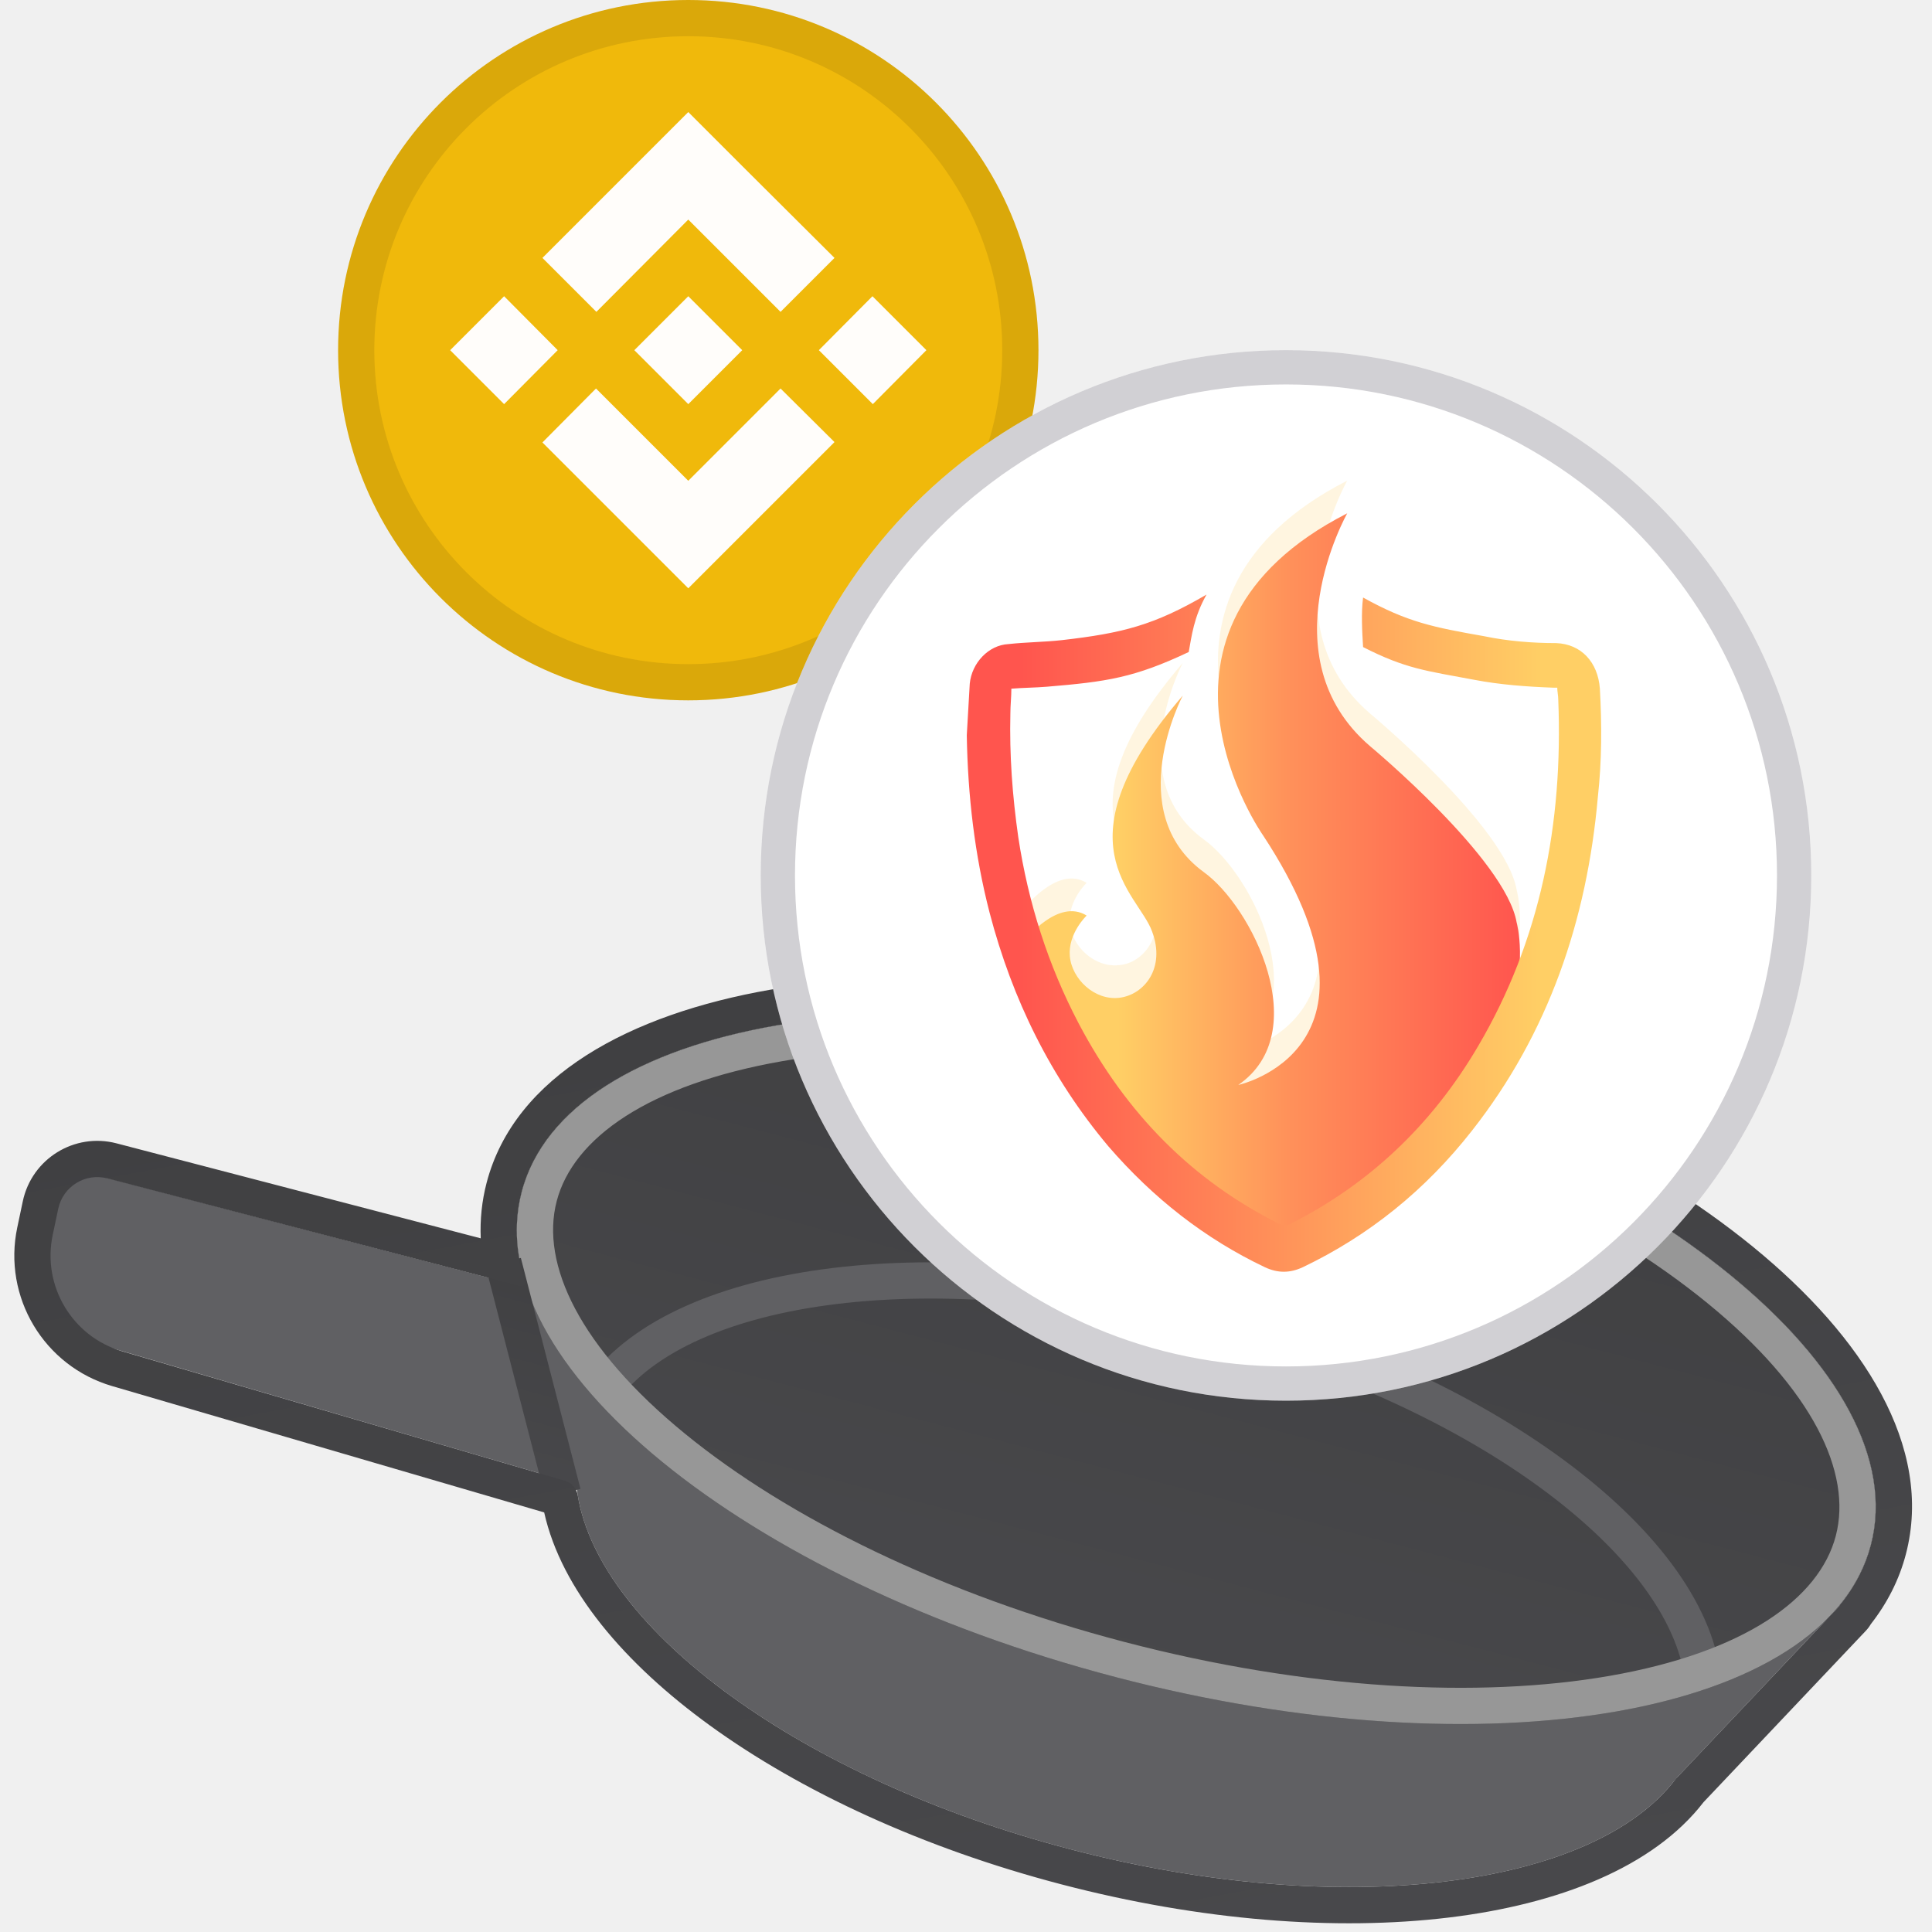
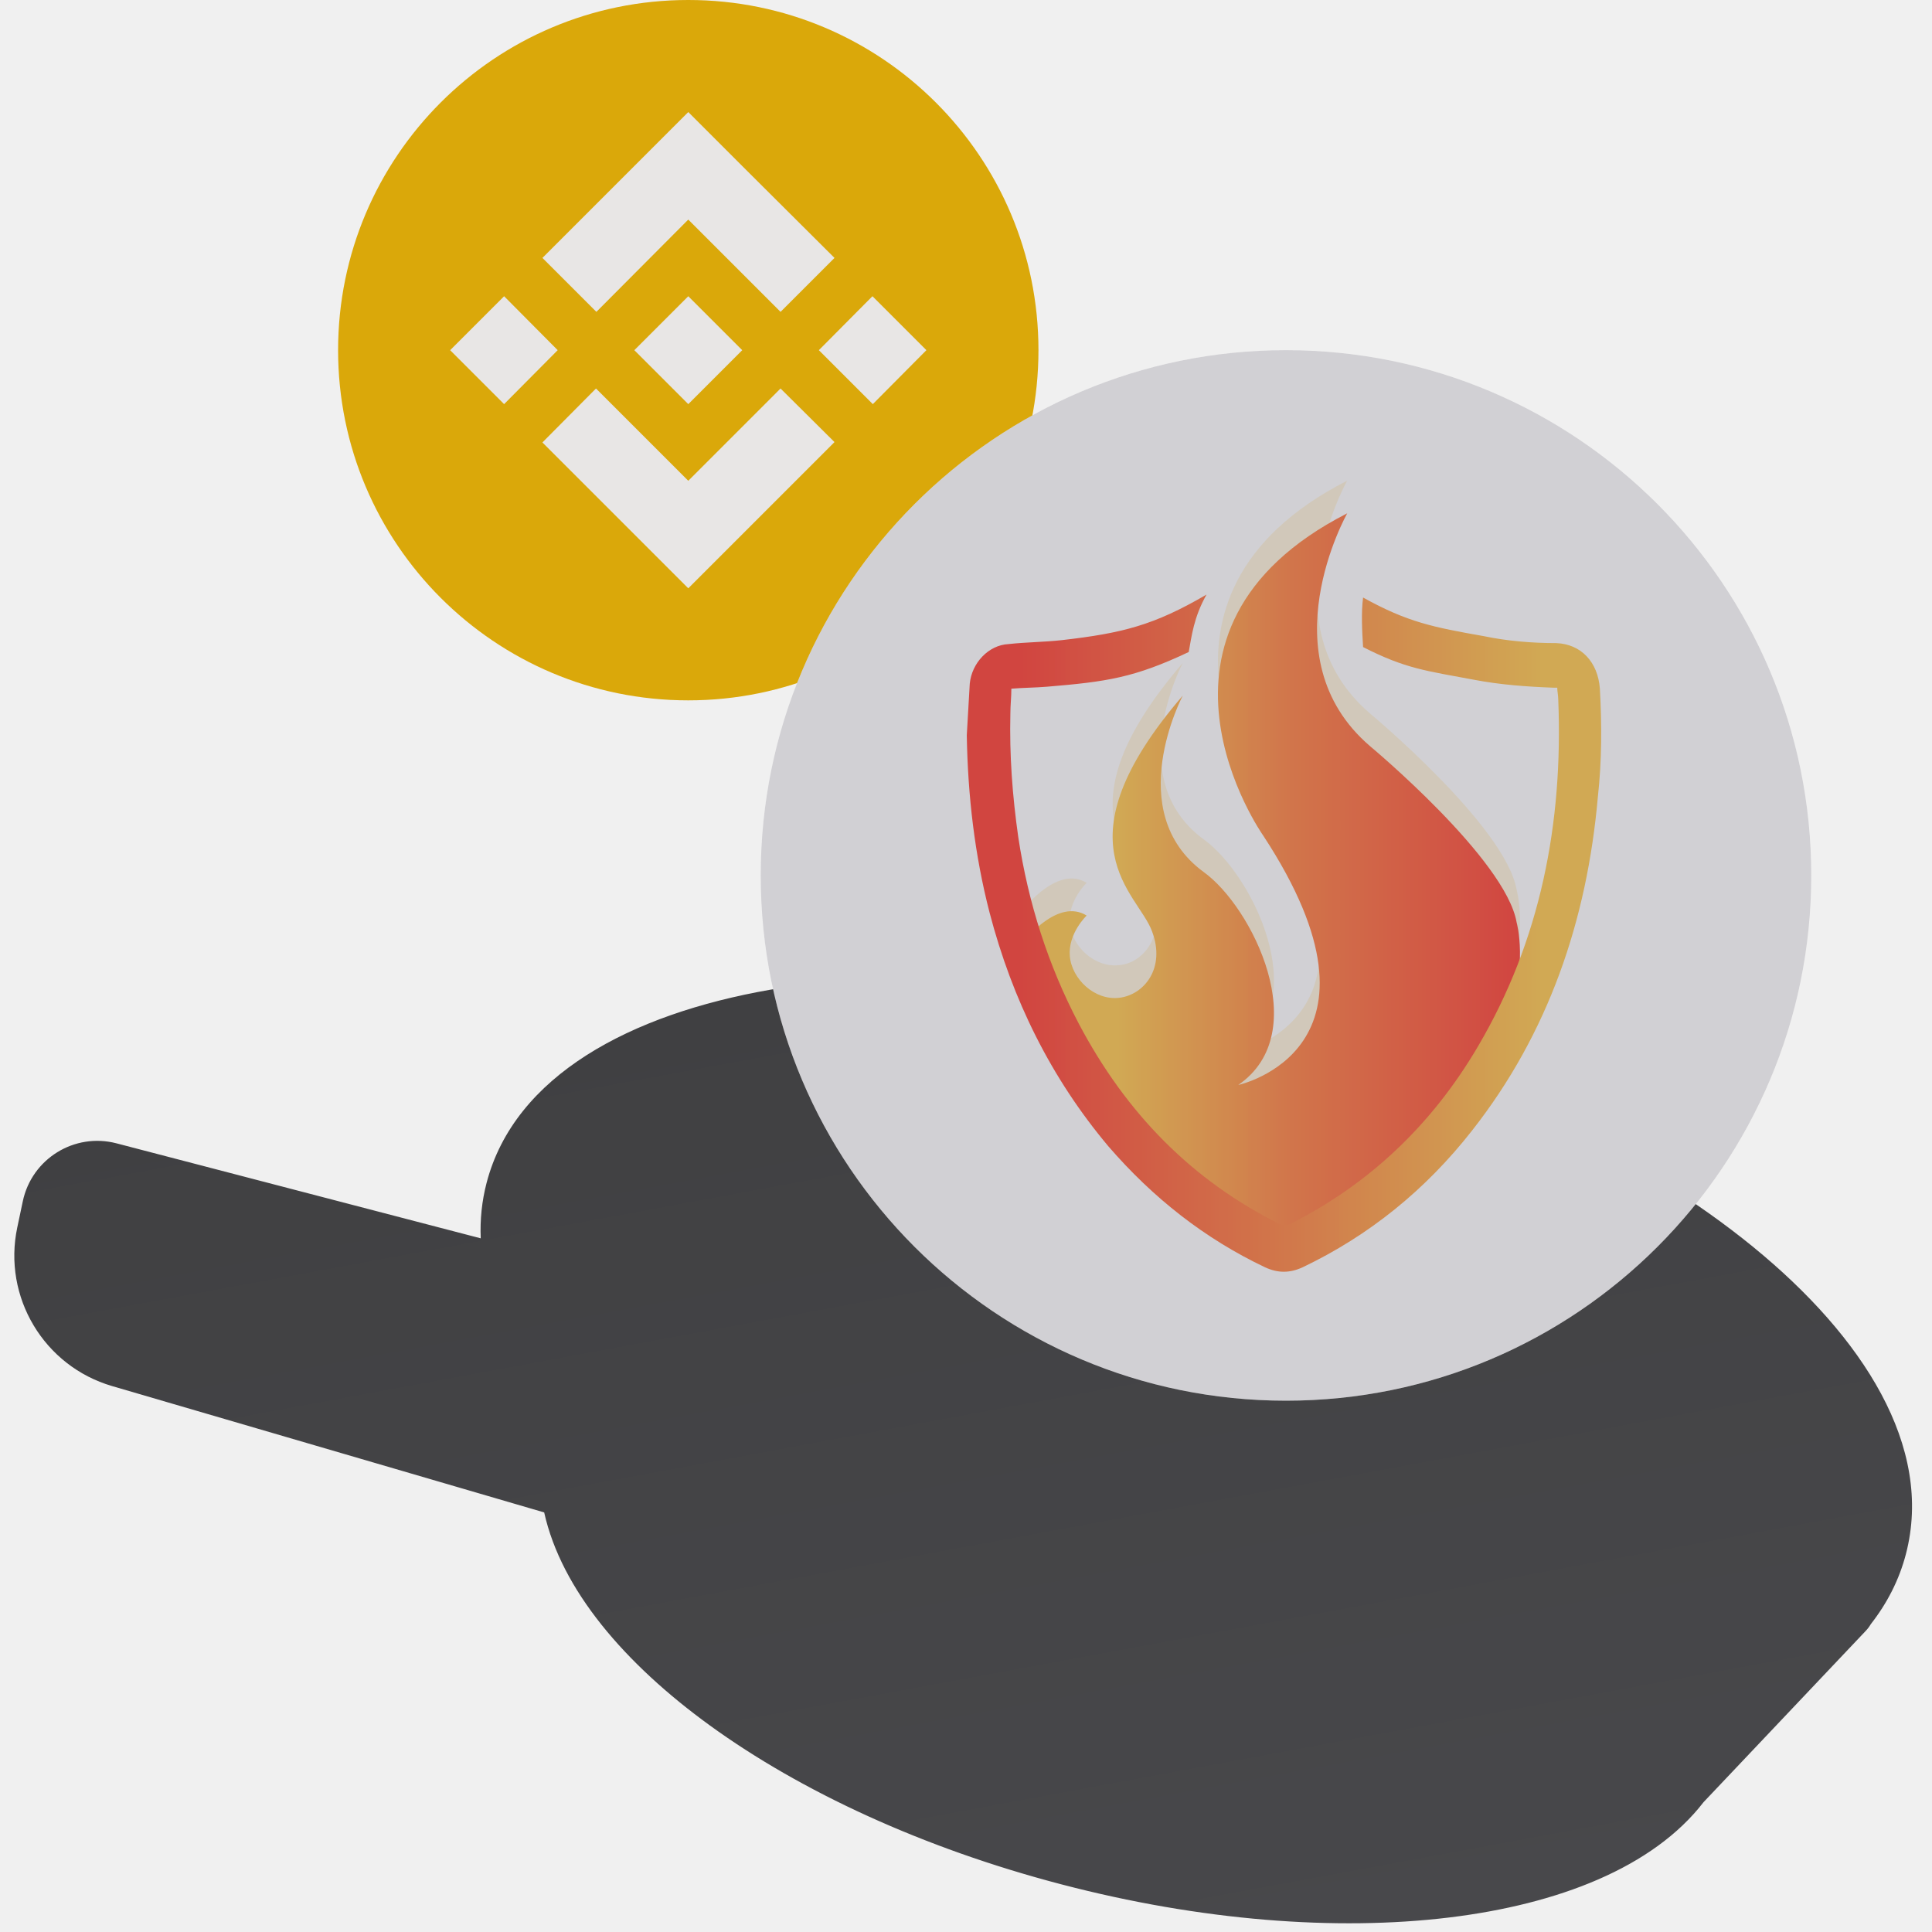
<svg xmlns="http://www.w3.org/2000/svg" xmlns:xlink="http://www.w3.org/1999/xlink" width="160" height="160" fill="none">
  <g clipPath="url(#F)">
    <g fill="#606063">
      <path d="M48.045 119.028c-3.178 12.144 15 27.421 40.602 34.121s48.934 2.287 52.112-9.858-15-27.421-40.602-34.122-48.934-2.286-52.112 9.859z" />
      <path d="M136.924 149.273l15.422-16.285-109.354-28.619 5.721 21.818 88.211 23.086z" />
      <path d="M49.934 108.293L8.072 97.338c-1.814-.475-3.66.654-4.063 2.486l-.468 2.129a8.26 8.26 0 0 0 5.746 9.7l41.812 12.239-1.166-15.599z" />
    </g>
    <path fill="url(#A)" d="M43.203 98.71c-3.694 14.114 18.324 32.101 49.178 40.176s58.86 3.178 62.554-10.936-18.324-32.101-49.178-40.176-58.861-3.179-62.554 10.935z" />
-     <g fill-rule="evenodd">
+     <g fillRule="evenodd">
      <path fill="#606063" d="M127.673 123.286c7.098 5.22 11.246 10.866 11.865 15.871l2.978-.368c-.772-6.238-5.737-12.531-13.066-17.92-7.389-5.435-17.439-10.148-28.913-13.151s-22.544-3.817-31.649-2.699c-9.029 1.109-16.44 4.163-20.168 9.223l2.415 1.779c2.992-4.06 9.373-6.95 18.119-8.024 8.67-1.064 19.354-.299 30.524 2.624s20.859 7.49 27.896 12.665z" />
      <path fill="#979797" d="M56.734 118.739c-8.721-7.124-11.998-14.041-10.629-19.27s7.614-9.654 18.706-11.593c10.807-1.889 25.078-1.154 40.186 2.8s27.911 10.304 36.406 17.245c8.721 7.124 11.998 14.041 10.63 19.27s-7.614 9.653-18.707 11.593c-10.806 1.889-25.078 1.153-40.186-2.8s-27.91-10.304-36.406-17.245zm35.646 20.147c-30.854-8.075-52.872-26.062-49.178-40.176s31.7-19.01 62.554-10.935 52.872 26.062 49.178 40.176-31.7 19.01-62.554 10.936z" />
      <path fill="url(#B)" d="M45.167 124.049l-4.937-19.123 2.905-.75 4.937 19.123-2.905.75z" />
      <path fill="url(#C)" d="M43.469 106.189l-.128-.443-.202-.817-.142-.54c.022-.012.03-.019.028-.027l-.004-.025-.12-.794-.022-.191c-.072-.663-.096-1.321-.071-1.974.035-.903.166-1.793.395-2.668 3.694-14.114 31.7-19.01 62.555-10.936s52.872 26.062 49.178 40.176a12.4 12.4 0 0 1-.963 2.519 13.7 13.7 0 0 1-1.635 2.476l-.016.019c.011.02.014.025.015.029l-.611.651-12.932 13.655c-6.807 9.031-27.596 11.752-50.146 5.85-22.303-5.837-38.971-18.182-40.797-29.295-.093-.569-.484-1.054-1.037-1.215L10.127 111.91a8.26 8.26 0 0 1-5.762-9.635l.459-2.172c.39-1.845 2.242-2.99 4.066-2.514l34.249 8.931a.27.27 0 0 0 .331-.331zm-3.657-3.636c-.064-1.544.091-3.085.488-4.603 2.325-8.885 11.93-13.965 23.478-15.984 11.834-2.069 26.992-1.215 42.738 2.906s29.38 10.802 38.683 18.402c9.078 7.417 14.963 16.551 12.638 25.436-.557 2.129-1.552 4.064-2.901 5.789a3.08 3.08 0 0 1-.425.566l-13.429 14.181c-4.171 5.406-12.026 8.46-21.098 9.556-9.3 1.124-20.517.28-32.096-2.751-11.453-2.997-21.548-7.685-29.078-13.141-7.08-5.13-12.321-11.262-13.743-17.657L9.285 114.789a11.26 11.26 0 0 1-7.855-13.134l.459-2.173c.744-3.519 4.277-5.704 7.758-4.796l30.165 7.867z" />
    </g>
    <circle cx="57" cy="29" r="29" fill="#f0b90b" />
    <path fill="#fffdfa" d="M46.185 29l-4.437 4.468L37.28 29l4.468-4.468L46.185 29zM57 18.185l7.641 7.642 4.468-4.468-7.642-7.611L57 9.28 44.922 21.359l4.468 4.468L57 18.185zm15.252 6.347L67.815 29l4.468 4.468L76.72 29l-4.468-4.468zM57 39.816l-7.642-7.642-4.437 4.468L57 48.72l12.109-12.109-4.468-4.437L57 39.816zm0-6.347L61.468 29 57 24.533 52.532 29 57 33.468z" />
    <g style="mix-blend-mode:multiply" opacity=".1">
-       <path fill="#191326" fill-rule="evenodd" d="M57 55c14.359 0 26-11.641 26-26S71.359 3 57 3 31 14.641 31 29s11.641 26 26 26zm0 3c16.016 0 29-12.984 29-29S73.016 0 57 0 28 12.984 28 29s12.984 29 29 29z" />
+       <path fill="#191326" fillRule="evenodd" d="M57 55c14.359 0 26-11.641 26-26S71.359 3 57 3 31 14.641 31 29s11.641 26 26 26zm0 3c16.016 0 29-12.984 29-29S73.016 0 57 0 28 12.984 28 29s12.984 29 29 29z" />
    </g>
    <circle cx="106.5" cy="72.5" r="43.5" fill="#fff" />
    <g clipPath="url(#G)">
      <path fill="#ffcf65" d="M89.993 73.115s-1.559 1.477-1.395 3.364 2.051 3.692 4.102 3.446c1.969-.164 3.856-2.462 2.708-5.497-1.149-3.2-8.041-7.22 2.544-19.528 0 0-5.087 9.6 1.723 14.605 4.02 2.872 9.189 13.292 2.872 17.641 0 0 13.702-2.954 2.051-20.677 0 0-11.979-16.984 6.974-26.666 0 0-6.728 11.897 1.887 19.282 0 0 11.241 9.354 12.143 14.605 0 0 4.103 14.195-19.281 26.092 0 0-22.482-11.897-21.415-24.697 0 .082 2.708-3.446 5.087-1.969z" opacity=".2" />
      <path fill="url(#D)" d="M89.993 75.822s-1.559 1.477-1.395 3.364 2.051 3.692 4.102 3.446 3.856-2.461 2.708-5.497c-1.149-3.2-8.041-7.22 2.544-19.528 0 0-5.087 9.6 1.723 14.605 4.02 2.872 9.189 13.292 2.872 17.641 0 0 13.702-2.954 2.051-20.677 0 0-11.979-16.984 6.974-26.666 0 0-6.728 11.897 1.887 19.282 0 0 11.241 9.354 12.143 14.605 0 0 4.103 14.195-19.281 26.091 0 0-22.482-11.897-21.415-24.696 0 .082 2.708-3.446 5.087-1.969z" />
      <path fill="url(#E)" d="M132.495 57.033c-.165-2.215-1.559-3.692-3.611-3.774-1.969 0-4.02-.164-5.989-.574-4.185-.738-6.318-1.149-10.01-3.2-.164 1.231-.082 2.79 0 4.102 3.528 1.805 5.251 1.969 9.189 2.708 2.134.41 4.349.574 6.564.656h.328c0 .328.082.656.082.985.411 10.256-1.476 19.938-6.646 28.717-3.856 6.564-9.107 11.487-15.671 14.769-.246.082-.41.082-.656 0-7.303-3.61-12.8-9.19-16.739-16.656-2.543-4.841-4.184-10.01-5.005-15.425-.492-3.446-.738-6.81-.656-10.256 0-.656.082-1.395.082-2.051.985-.082 1.969-.082 2.954-.164 4.923-.41 7.22-.738 11.733-2.872.246-1.313.41-2.872 1.477-4.759-4.349 2.543-6.974 3.2-11.979 3.774-1.477.164-2.954.164-4.431.328-1.641.082-3.036 1.559-3.2 3.282l-.246 4.267c.082 5.005.656 9.928 1.887 14.687 1.887 7.22 5.087 13.702 9.846 19.364 3.692 4.267 7.959 7.63 12.964 10.01 1.066.492 2.051.492 3.118 0 5.497-2.626 10.174-6.4 14.03-11.323 6.318-8.041 9.518-17.394 10.42-27.651.329-2.954.329-5.99.165-8.943z" />
    </g>
    <g style="mix-blend-mode:multiply" opacity=".2">
-       <path fill="#191326" fill-rule="evenodd" d="M106.5 113.163c22.458 0 40.663-18.205 40.663-40.663S128.958 31.837 106.5 31.837 65.837 50.042 65.837 72.5s18.205 40.663 40.663 40.663zm0 2.837c24.024 0 43.5-19.476 43.5-43.5S130.524 29 106.5 29 63 48.476 63 72.5 82.476 116 106.5 116z" />
+       <path fill="#191326" fillRule="evenodd" d="M106.5 113.163c22.458 0 40.663-18.205 40.663-40.663S128.958 31.837 106.5 31.837 65.837 50.042 65.837 72.5s18.205 40.663 40.663 40.663zm0 2.837c24.024 0 43.5-19.476 43.5-43.5S130.524 29 106.5 29 63 48.476 63 72.5 82.476 116 106.5 116z" />
    </g>
  </g>
  <defs>
    <linearGradient id="A" x1="105.757" x2="92.381" y1="87.774" y2="138.886" xlink:href="#H">
      <stop stop-color="#404042" />
      <stop offset="1" stop-color="#48484b" />
    </linearGradient>
    <linearGradient id="B" x1="46.567" x2="41.735" y1="105.096" y2="123.129" xlink:href="#H">
      <stop stop-color="#404042" />
      <stop offset="1" stop-color="#48484b" />
    </linearGradient>
    <linearGradient id="C" x1="73.495" x2="89.09" y1="80.169" y2="164.62" xlink:href="#H">
      <stop stop-color="#404042" />
      <stop offset="1" stop-color="#48484b" />
    </linearGradient>
    <linearGradient id="D" x1="84.869" x2="125.932" y1="72.499" y2="72.499" xlink:href="#H">
      <stop offset=".188" stop-color="#ffcf65" />
      <stop offset=".531" stop-color="#ff915a" />
      <stop offset="1" stop-color="#ff554e" />
    </linearGradient>
    <linearGradient id="E" x1="80.065" x2="132.602" y1="77.279" y2="77.279" xlink:href="#H">
      <stop offset=".085" stop-color="#ff554e" />
      <stop offset=".907" stop-color="#ffcf65" />
    </linearGradient>
    <clipPath id="F">
      <path fill="#fff" d="M0 0h160v160H0z" />
    </clipPath>
    <clipPath id="G">
      <path fill="#fff" d="M0 0h52.512v65.476H0z" transform="translate(80.065 39.803)" />
    </clipPath>
    <linearGradient id="H" gradientUnits="userSpaceOnUse" />
  </defs>
</svg>
